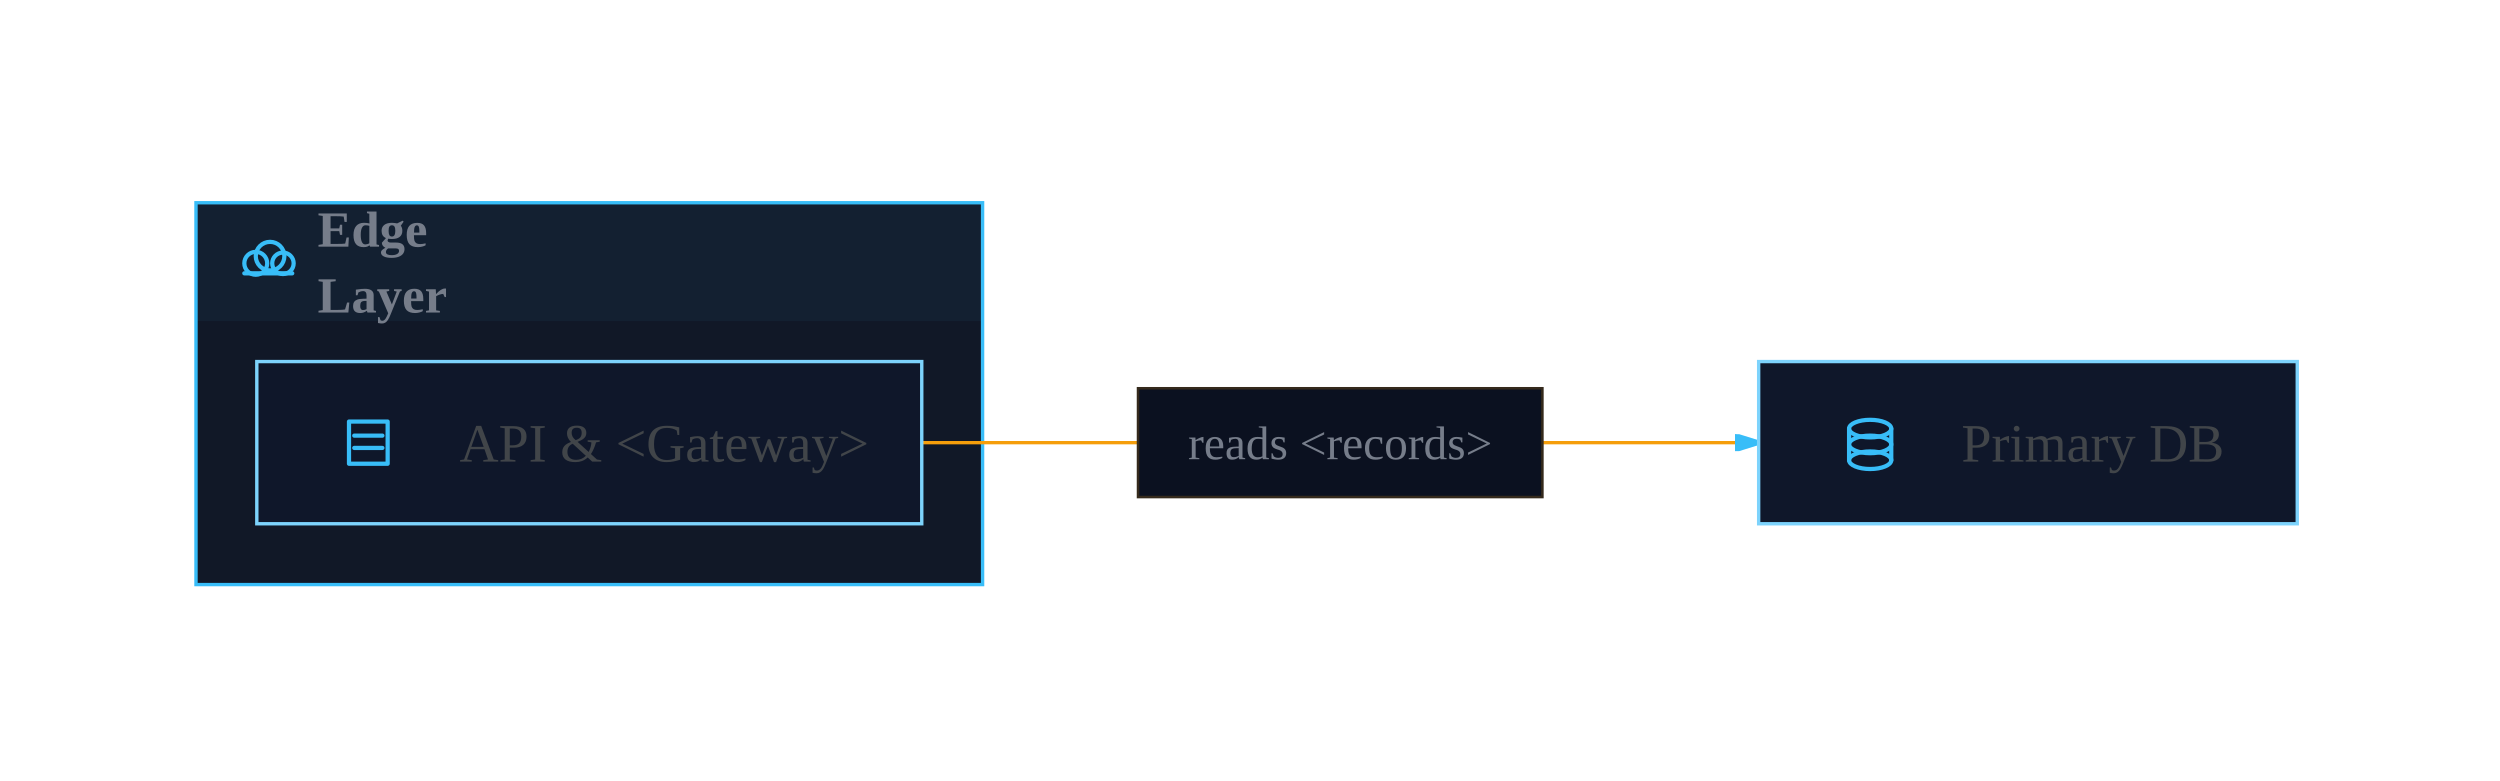
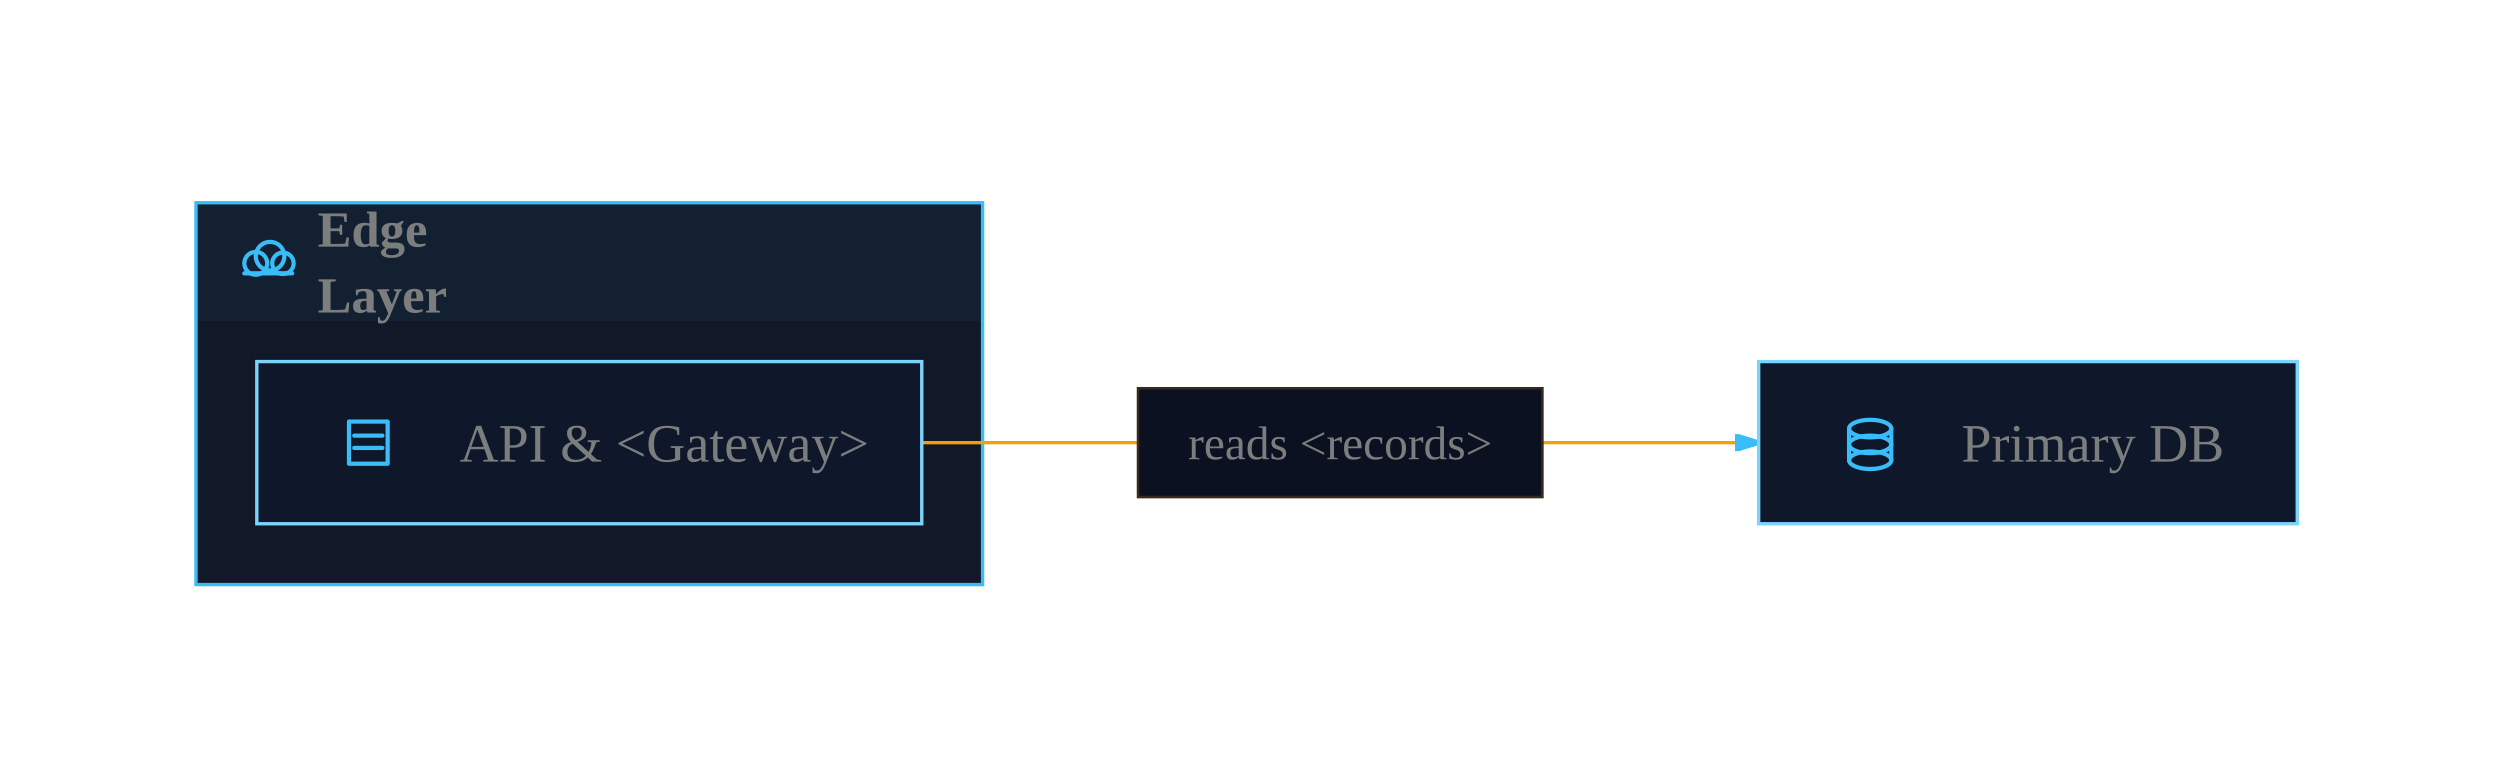
- <svg xmlns="http://www.w3.org/2000/svg" width="739.848" height="231" viewBox="0 0 739.848 231" style="--bg:#0b1120;--fg:#1f2937;--line:#f59e0b;--accent:#38bdf8;--muted:#6b7280;--surface:#38bdf8;--border:#7dd3fc;--font:IBM Plex Sans;background:#0b1120;--arch-group-fill:#111827;--arch-group-stroke:#38bdf8;--arch-service-fill:#0f172a;--arch-service-stroke:#7dd3fc" class="am-1dl9h98">
+ <svg xmlns="http://www.w3.org/2000/svg" width="739.848" height="231" viewBox="0 0 739.848 231" style="--bg:#0b1120;--fg:#1f2937;--line:#f59e0b;--accent:#38bdf8;--muted:#6b7280;--surface:#38bdf8;--border:#7dd3fc;--font:IBM Plex Sans;background:#0b1120;--arch-group-fill:#111827;--arch-group-stroke:#38bdf8;--arch-service-fill:#0f172a;--arch-service-stroke:#7dd3fc" class="am-14dpc21">
  <style>
-   .am-1dl9h98 text { font-family: var(--font, 'IBM Plex Sans'), system-ui, sans-serif; }
-   svg.am-1dl9h98 {
+   .am-14dpc21 text { font-family: var(--font, 'IBM Plex Sans'), system-ui, sans-serif; }
+   svg.am-14dpc21 {
    /* Derived from --bg and --fg (overridable via --line, --accent, etc.) */
    --_text:          #1f2937;
    --_text-sec:      #6b7280;
    --_text-muted:    #6b7280;
    --_text-faint:    #161e2c;
    --_line:          #f59e0b;
    --_arrow:         #38bdf8;
    --_node-fill:     #38bdf8;
    --_node-stroke:   #7dd3fc;
    --_group-fill:    #0b1120;
    --_group-hdr:     #0c1221;
    --_inner-stroke:  #0d1423;
    --_key-badge:     #0d1322;
  }
</style>
  <style>
-   .am-1dl9h98 .architecture-group-frame { fill: #111827; stroke: none; }
-   .am-1dl9h98 .architecture-group-band { fill: #132031; stroke: none; }
-   .am-1dl9h98 .architecture-group-outline { fill: none; stroke: #38bdf8; stroke-width: 1; }
-   .am-1dl9h98 .architecture-group-label { fill: #767d8a; }
-   .am-1dl9h98 .architecture-service-card { fill: #0f172a; stroke: none; }
-   .am-1dl9h98 .architecture-service-outline { fill: none; stroke: #7dd3fc; stroke-width: 1; }
-   .am-1dl9h98 .architecture-service-label { fill: #414549; }
-   .am-1dl9h98 .architecture-edge { fill: none; stroke: #f59e0b; stroke-width: 1; stroke-linejoin: round; }
-   .am-1dl9h98 .architecture-edge-label-bg { fill: #0b1120; stroke: #352a1c; stroke-width: 0.75; }
-   .am-1dl9h98 .architecture-edge-label-text { fill: #767d8a; }
-   .am-1dl9h98 .architecture-junction-ring { fill: #0b1120; stroke: #38bdf8; stroke-width: 1.25; }
-   .am-1dl9h98 .architecture-junction-core { fill: #163a54; stroke: #38bdf8; stroke-width: 0.75; }
-   .am-1dl9h98 .architecture-icon-mark { fill: none; stroke: #38bdf8; stroke-width: 1.25; stroke-linecap: round; stroke-linejoin: round; }
-   .am-1dl9h98 .architecture-icon-glyph { fill: #38bdf8; }
+   .am-14dpc21 .architecture-group-frame { fill: #111827; stroke: none; }
+   .am-14dpc21 .architecture-group-band { fill: #132031; stroke: none; }
+   .am-14dpc21 .architecture-group-outline { fill: none; stroke: #38bdf8; stroke-width: 1; }
+   .am-14dpc21 .architecture-group-label { fill: #7c7e7e; }
+   .am-14dpc21 .architecture-service-card { fill: #0f172a; stroke: none; }
+   .am-14dpc21 .architecture-service-outline { fill: none; stroke: #7dd3fc; stroke-width: 1; }
+   .am-14dpc21 .architecture-service-label { fill: #7c7e7e; }
+   .am-14dpc21 .architecture-edge { fill: none; stroke: #f59e0b; stroke-width: 1; stroke-linejoin: round; }
+   .am-14dpc21 .architecture-edge-label-bg { fill: #0b1120; stroke: #352a1c; stroke-width: 0.75; }
+   .am-14dpc21 .architecture-edge-label-text { fill: #7c7e7e; }
+   .am-14dpc21 .architecture-junction-ring { fill: #0b1120; stroke: #38bdf8; stroke-width: 1.25; }
+   .am-14dpc21 .architecture-junction-core { fill: #163a54; stroke: #38bdf8; stroke-width: 0.75; }
+   .am-14dpc21 .architecture-icon-mark { fill: none; stroke: #38bdf8; stroke-width: 1.25; stroke-linecap: round; stroke-linejoin: round; }
+   .am-14dpc21 .architecture-icon-glyph { fill: #38bdf8; }
</style>
  <defs>
    <marker id="architecture-arrow-end" markerWidth="8" markerHeight="5" refX="7" refY="2.5" orient="auto">
      <polygon points="0 0, 8 2.5, 0 5" fill="#38bdf8" stroke="#38bdf8" stroke-width="0.75" stroke-linejoin="round" />
    </marker>
    <marker id="architecture-arrow-start" markerWidth="8" markerHeight="5" refX="1" refY="2.5" orient="auto-start-reverse">
      <polygon points="8 0, 0 2.5, 8 5" fill="#38bdf8" stroke="#38bdf8" stroke-width="0.75" stroke-linejoin="round" />
    </marker>
  </defs>
  <g class="architecture-group" data-id="edge" data-label="Edge Layer" data-role="group">
    <rect class="architecture-group-frame" x="58" y="60" width="232.784" height="113" rx="0" ry="0" data-id="group-frame:edge" data-role="group" />
    <path class="architecture-group-band" d="M58,60 H290.784 V95 H58 Z" />
    <rect class="architecture-group-outline" x="58" y="60" width="232.784" height="113" rx="0" ry="0" data-id="group-outline:edge" data-role="group" />
    <g class="architecture-icon" data-icon="cloud">
      <circle class="architecture-icon-mark" cx="75.691" cy="77.923" r="3.386" />
      <circle class="architecture-icon-mark" cx="79.923" cy="75.807" r="4.232" />
      <circle class="architecture-icon-mark" cx="83.732" cy="77.923" r="3.174" />
      <path class="architecture-icon-mark" d="M 72.306 80.886 H 86.483" />
    </g>
    <text x="94" y="77.5" class="architecture-group-label" text-anchor="start" font-size="15" font-weight="600">
      <tspan x="94" dy="-4.5" textLength="40.05" lengthAdjust="spacingAndGlyphs" data-font-metrics="deterministic-fit">Edge</tspan>
      <tspan x="94" dy="19.5" textLength="47.25" lengthAdjust="spacingAndGlyphs" data-font-metrics="deterministic-fit">Layer</tspan>
    </text>
  </g>
  <polyline class="architecture-edge" data-from="api" data-to="db" data-from-side="R" data-to-side="L" data-from-boundary="item" data-to-boundary="item" data-label="reads &lt;records&gt;" points="272.784,131 520.456,131" marker-end="url(#architecture-arrow-end)" data-relationship="architecture-edge" data-direction="forward" data-id="edge:api-&gt;db#0" data-role="edge" role="graphics-symbol" aria-roledescription="relation" aria-label="api to db: reads &lt;records&gt;" />
  <rect x="336.784" y="114.9" width="119.672" height="32.2" class="architecture-edge-label-bg" rx="0" ry="0" />
  <text x="396.62" y="131" class="architecture-edge-label-text" text-anchor="middle" font-size="14" font-weight="400" dy="4.9" textLength="105.672" lengthAdjust="spacingAndGlyphs" data-font-metrics="deterministic-fit">reads &lt;records&gt;</text>
  <g class="architecture-service" data-id="db" data-label="Primary DB" data-role="service">
    <rect class="architecture-service-card" x="520.456" y="107" width="159.392" height="48" rx="0" ry="0" data-id="service-card:db" data-role="service" />
    <rect class="architecture-service-outline" x="520.456" y="107" width="159.392" height="48" rx="0" ry="0" data-id="service-outline:db" data-role="service" />
    <g class="architecture-icon" data-icon="database">
      <ellipse class="architecture-icon-mark" cx="553.456" cy="126.84" rx="6.24" ry="2.6" />
      <path class="architecture-icon-mark" d="M 547.216 126.84 V 136.2" />
      <path class="architecture-icon-mark" d="M 559.696 126.84 V 136.2" />
      <ellipse class="architecture-icon-mark" cx="553.456" cy="131.52" rx="6.24" ry="2.6" />
      <ellipse class="architecture-icon-mark" cx="553.456" cy="136.2" rx="6.24" ry="2.6" />
    </g>
    <text x="580.456" y="131" class="architecture-service-label" text-anchor="start" font-size="16" font-weight="500" dy="5.6" textLength="85.392" lengthAdjust="spacingAndGlyphs" data-font-metrics="deterministic-fit">Primary DB</text>
  </g>
  <g class="architecture-service" data-id="api" data-label="API &amp; &lt;Gateway&gt;" data-role="service">
    <rect class="architecture-service-card" x="76" y="107" width="196.784" height="48" rx="0" ry="0" data-id="service-card:api" data-role="service" />
    <rect class="architecture-service-outline" x="76" y="107" width="196.784" height="48" rx="0" ry="0" data-id="service-outline:api" data-role="service" />
    <g class="architecture-icon" data-icon="server">
      <rect class="architecture-icon-mark" x="103.28" y="124.76" width="11.44" height="12.48" rx="0" ry="0" />
      <path class="architecture-icon-mark" d="M 104.84 128.92 H 113.16" />
      <path class="architecture-icon-mark" d="M 104.84 132.56 H 113.16" />
    </g>
    <text x="136" y="131" class="architecture-service-label" text-anchor="start" font-size="16" font-weight="500" dy="5.6" textLength="122.784" lengthAdjust="spacingAndGlyphs" data-font-metrics="deterministic-fit">API &amp; &lt;Gateway&gt;</text>
  </g>
</svg>
